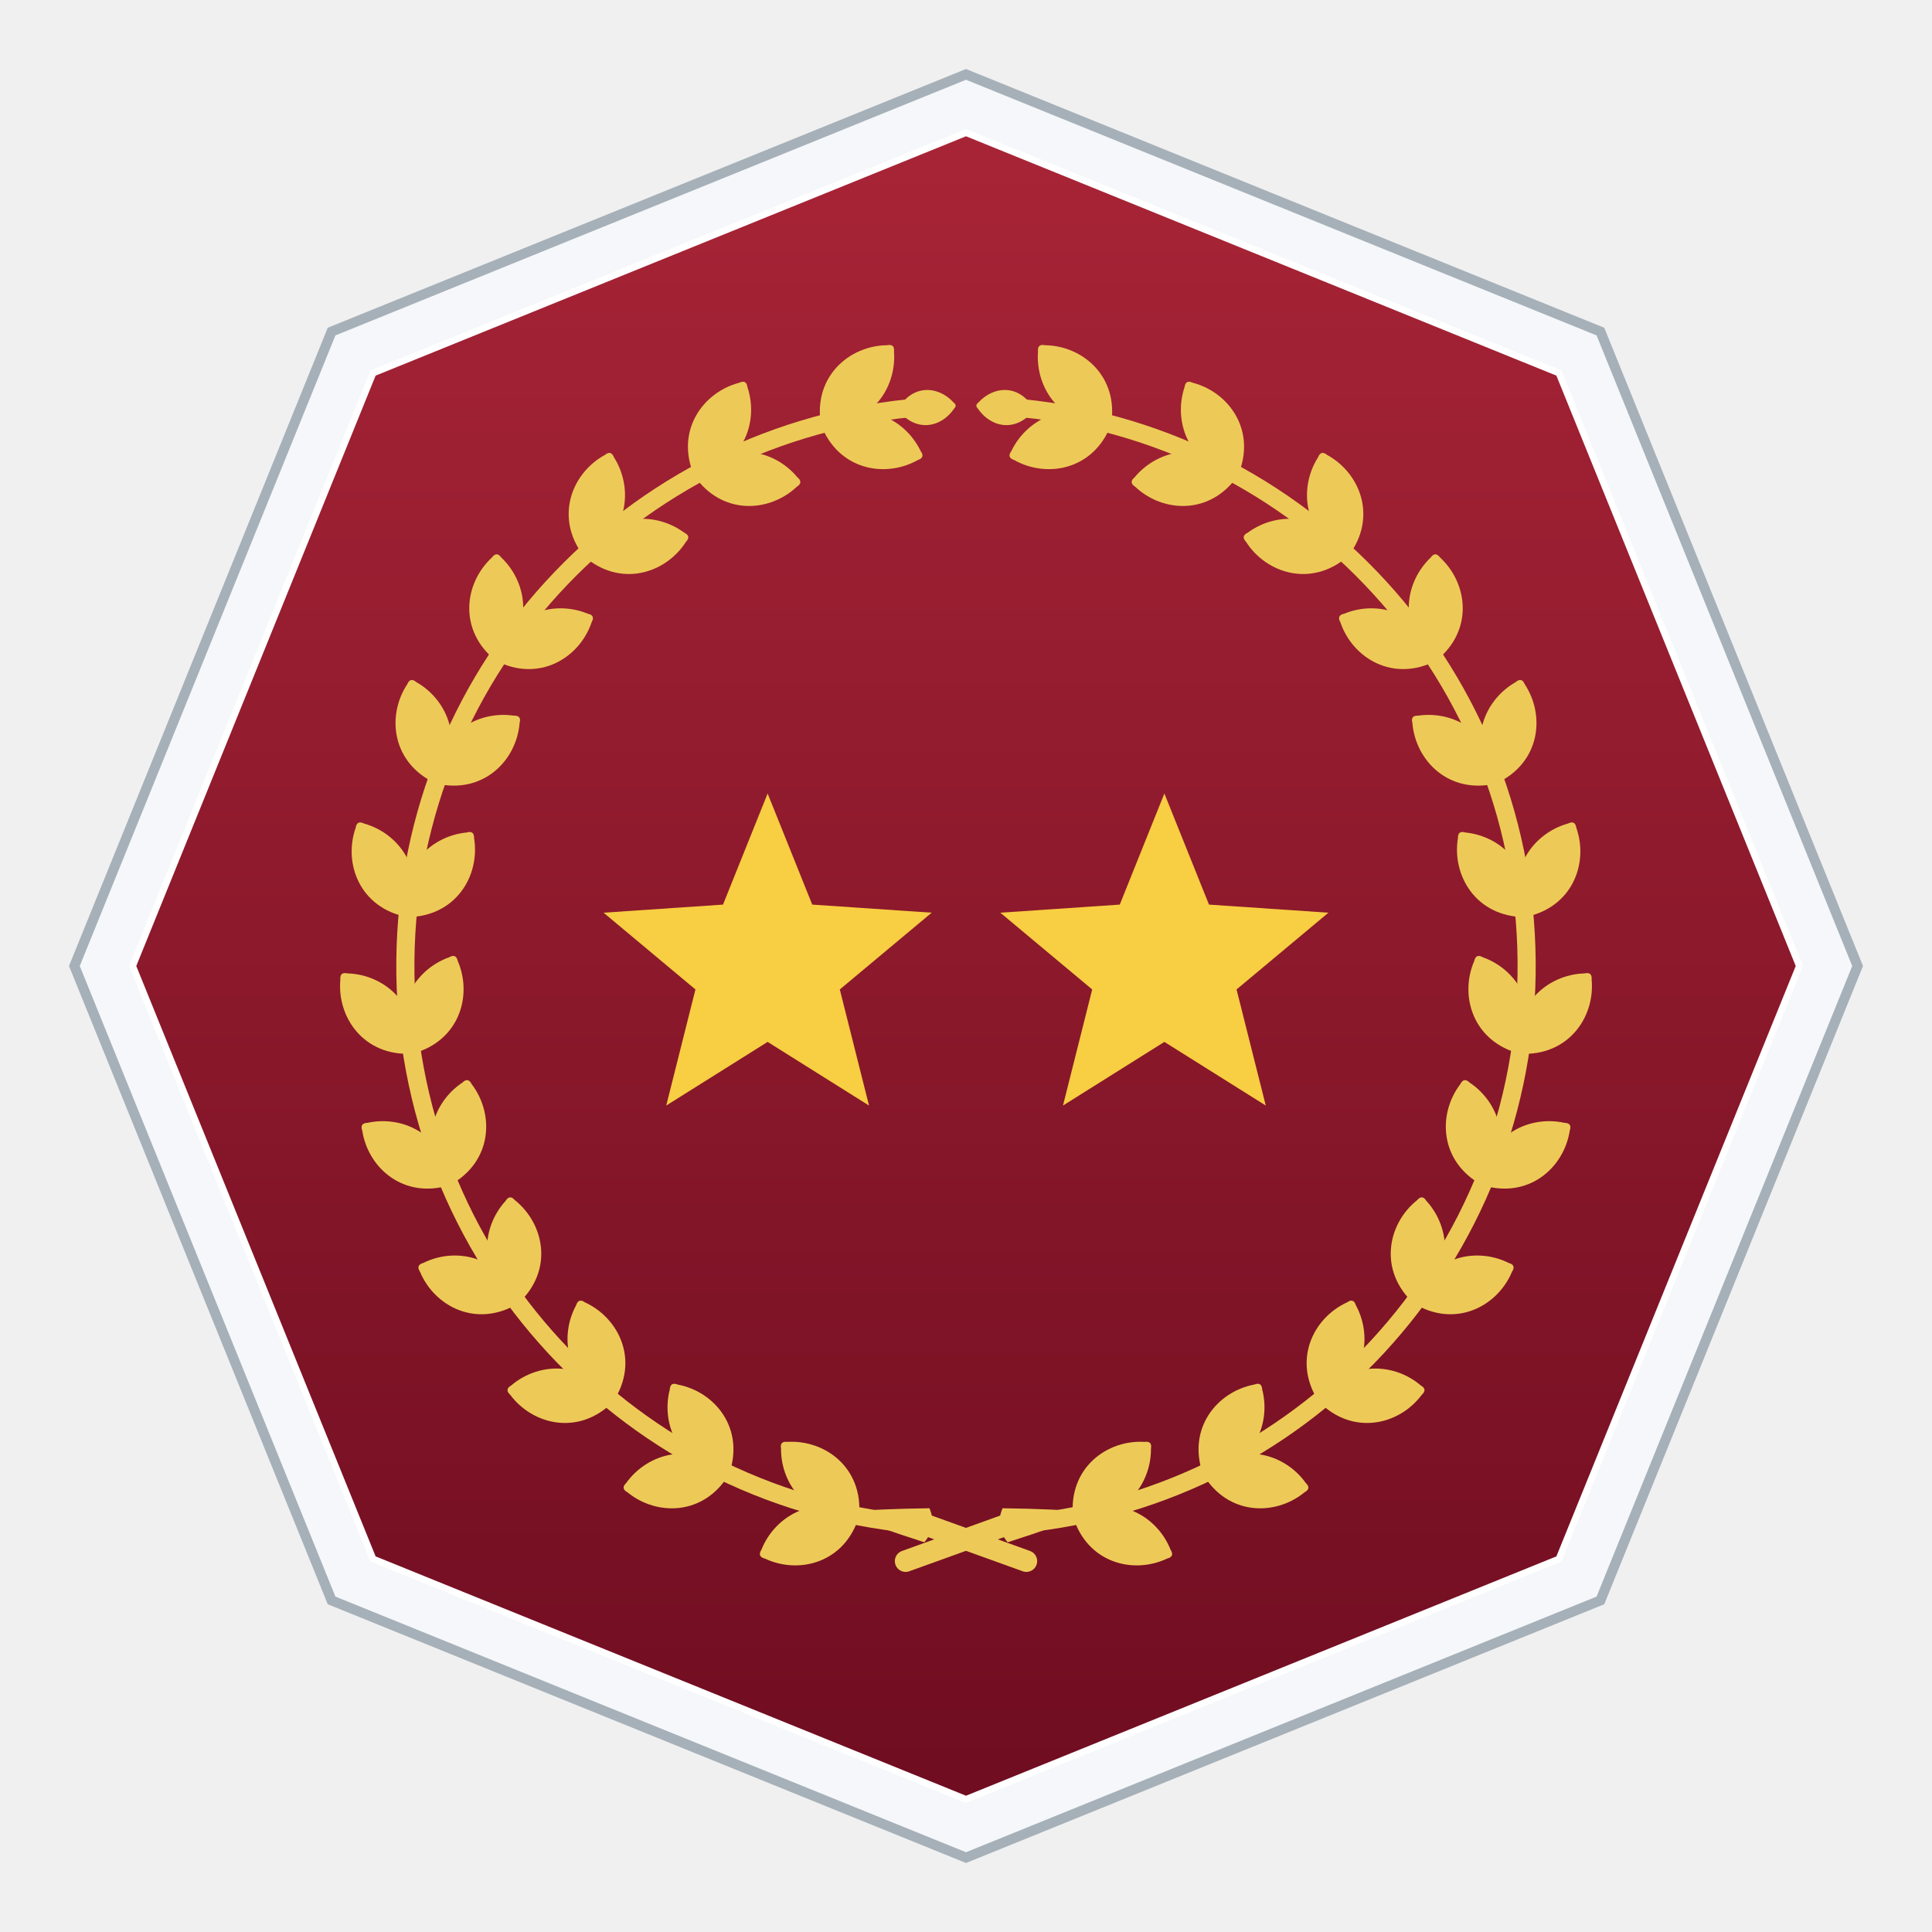
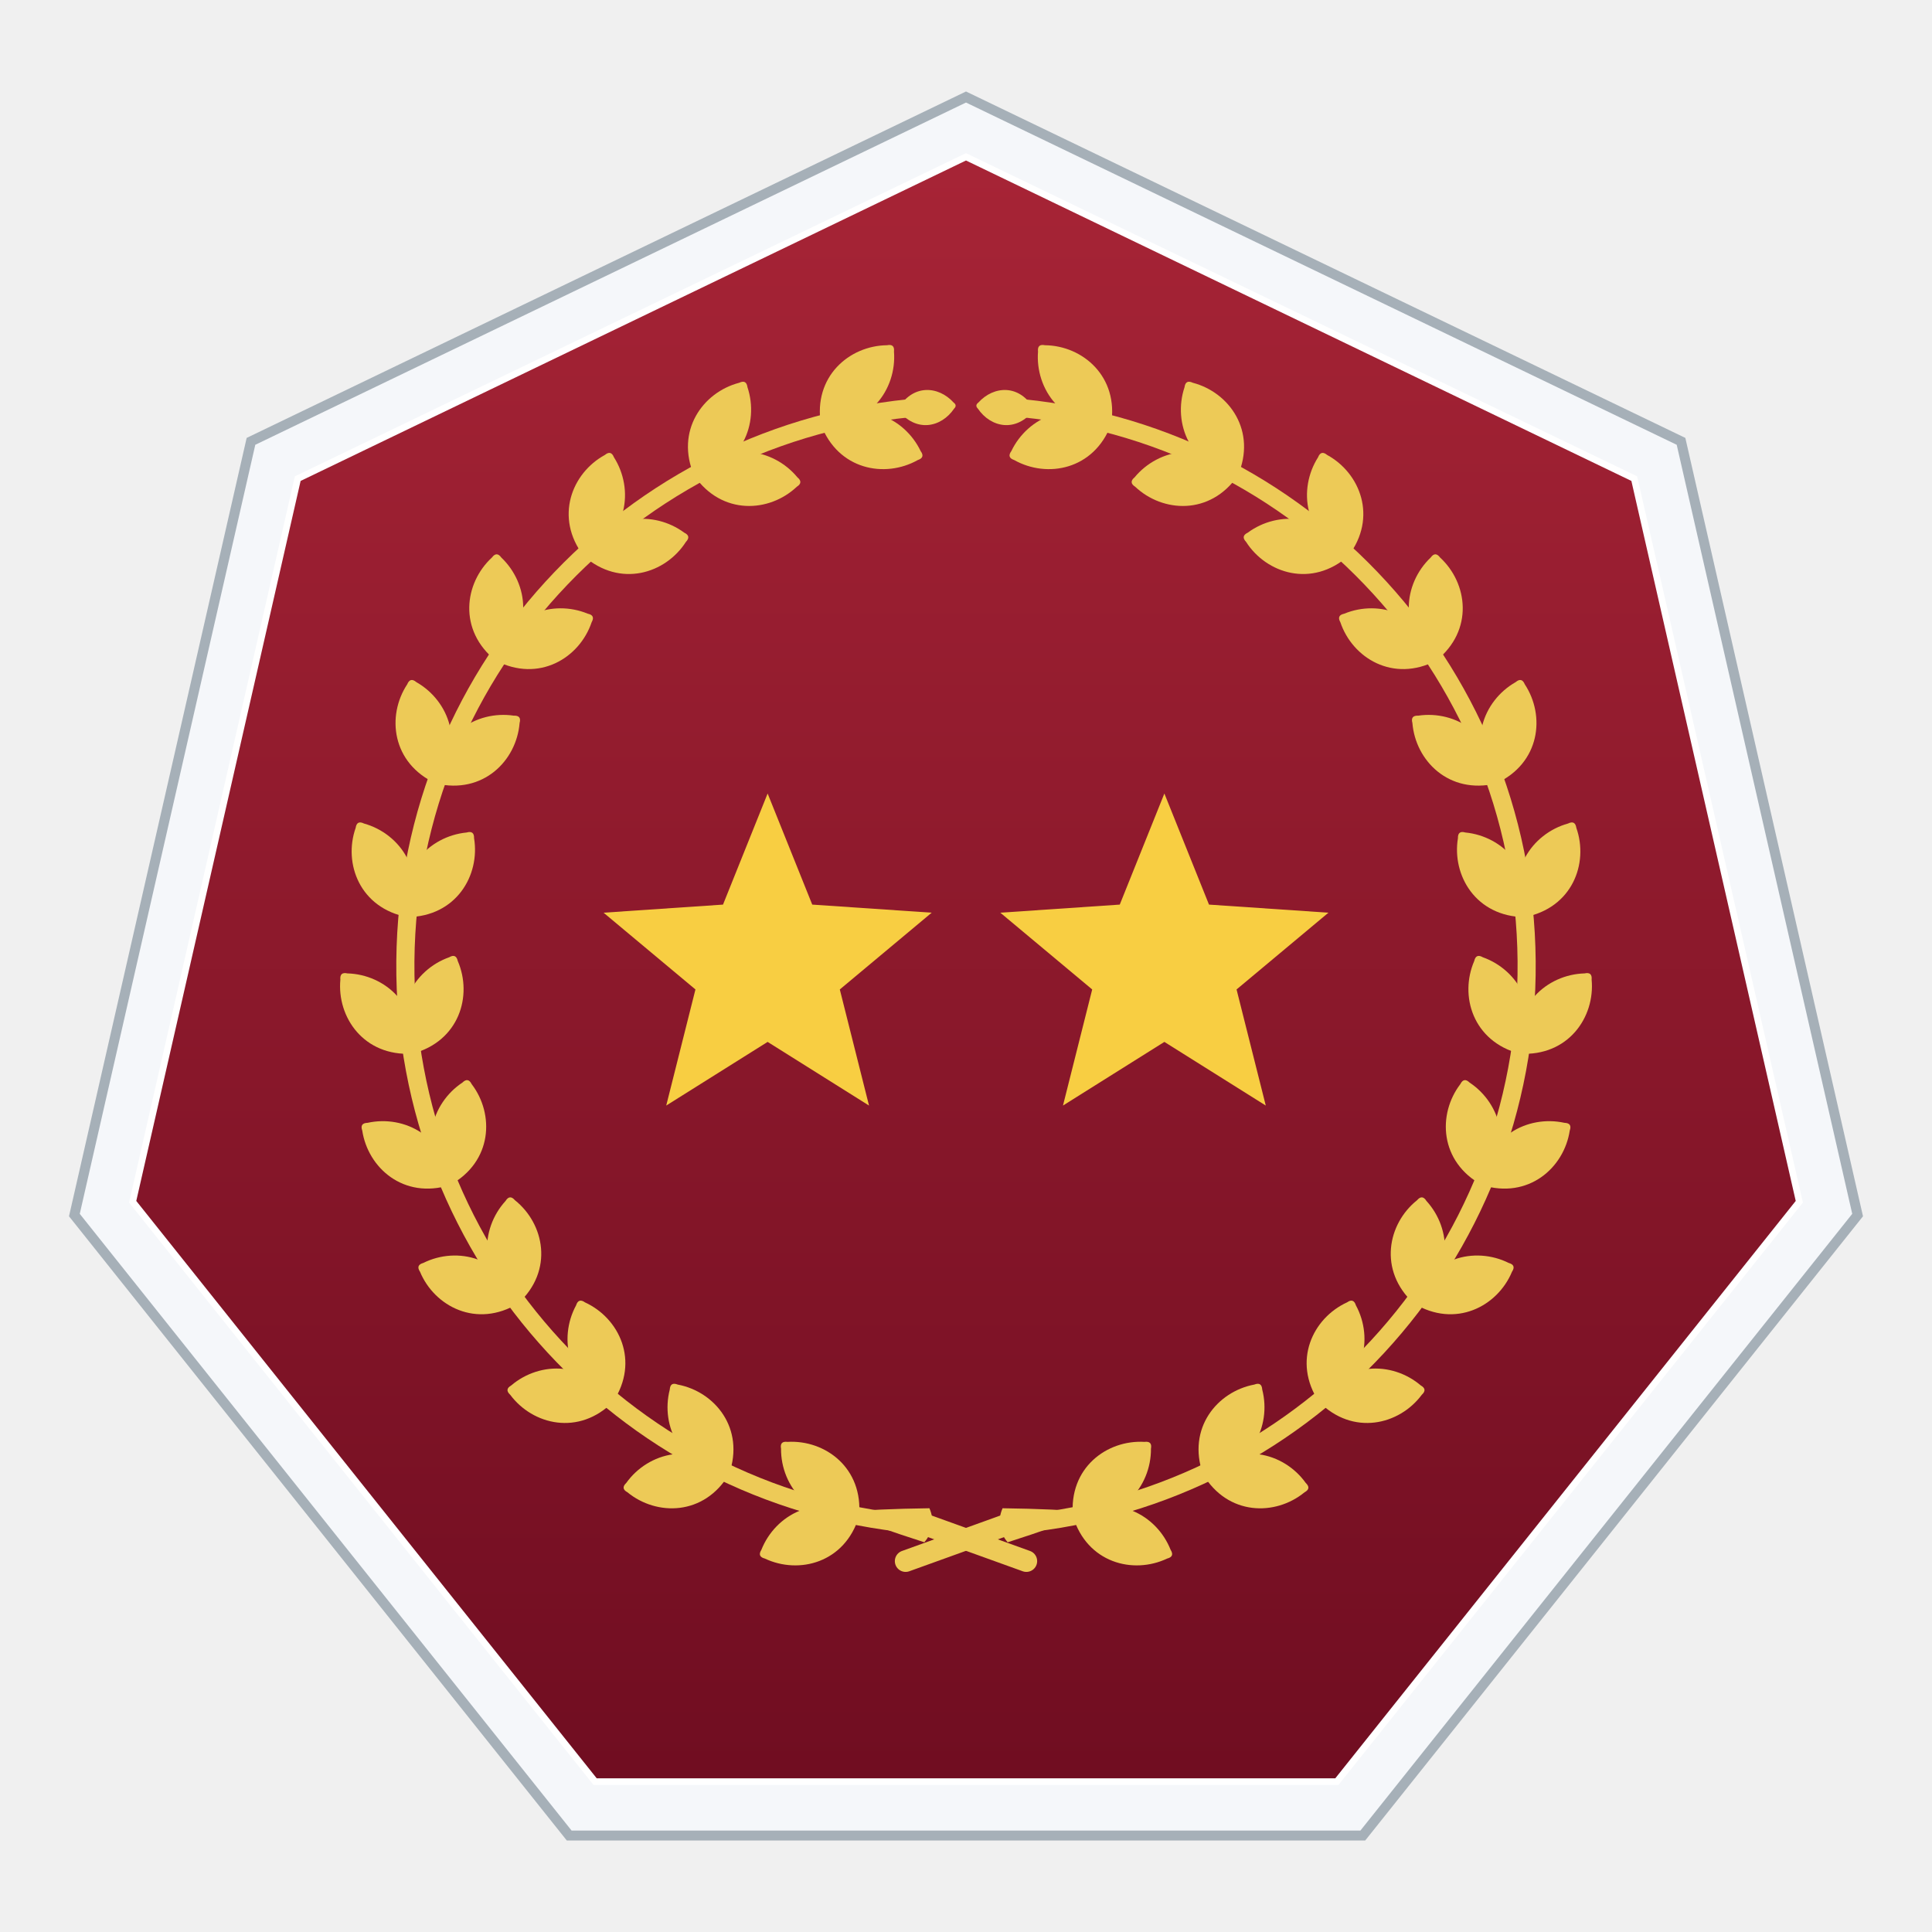
<svg xmlns="http://www.w3.org/2000/svg" viewBox="0 0 224 224" width="896" height="896">
  <defs>
    <linearGradient id="steel" x1="0" y1="0" x2="1" y2="1" gradientUnits="objectBoundingBox">
      <stop offset="0" stop-color="#fafcfd" />
      <stop offset=".28" stop-color="#b3bdc6" />
      <stop offset=".5" stop-color="#f4f7fa" />
      <stop offset=".72" stop-color="#8a959f" />
      <stop offset="1" stop-color="#dfe6ec" />
    </linearGradient>
    <linearGradient id="silverFace" x1="0" y1="0" x2="0.85" y2="1">
      <stop stop-color="#ffffff" />
      <stop offset=".48" stop-color="#e0e7ed" />
      <stop offset="1" stop-color="#a9b4bf" />
    </linearGradient>
    <linearGradient id="silverDark" x1="0" y1="0" x2="1" y2="1">
      <stop stop-color="#26313b" />
      <stop offset=".5" stop-color="#7e8a96" />
      <stop offset="1" stop-color="#1c252d" />
    </linearGradient>
    <linearGradient id="charcoal" x1="0" y1="0" x2="0" y2="1">
      <stop stop-color="#20252b" />
      <stop offset="1" stop-color="#0c1015" />
    </linearGradient>
    <linearGradient id="army" x1="0" y1="0" x2="0" y2="1">
      <stop stop-color="#355537" />
      <stop offset="1" stop-color="#1c3526" />
    </linearGradient>
    <linearGradient id="sapphire" x1="0" y1="0" x2="0" y2="1">
      <stop stop-color="#123b61" />
      <stop offset="1" stop-color="#081f39" />
    </linearGradient>
    <linearGradient id="ruby" x1="0" y1="0" x2="0" y2="1">
      <stop stop-color="#a72436" />
      <stop offset="1" stop-color="#700d21" />
    </linearGradient>
    <linearGradient id="obsidian" x1="0" y1="0" x2="0" y2="1">
      <stop stop-color="#1e2225" />
      <stop offset="1" stop-color="#070b0e" />
    </linearGradient>
    <linearGradient id="crimson" x1="0" y1="0" x2="0" y2="1">
      <stop stop-color="#aa1830" />
      <stop offset="1" stop-color="#5c091b" />
    </linearGradient>
    <linearGradient id="gold" x1="0" y1="0" x2=".8" y2="1">
      <stop stop-color="#fff0a7" />
      <stop offset=".35" stop-color="#f5d66d" />
      <stop offset=".7" stop-color="#dfaf3e" />
      <stop offset="1" stop-color="#b88124" />
    </linearGradient>
    <linearGradient id="supremeGold" x1="0" y1="0" x2="1" y2="1">
      <stop stop-color="#fff5b8" />
      <stop offset=".28" stop-color="#f8db75" />
      <stop offset=".6" stop-color="#eabd4b" />
      <stop offset="1" stop-color="#a7681c" />
    </linearGradient>
  </defs>
-   <polygon points="112,8 186,38 216,112 186,186 112,216 38,186 8,112 38,38" fill="#a6b0b8" />
-   <polygon points="112,9.248 185.112,38.888 214.752,112 185.112,185.112 112,214.752 38.888,185.112 9.248,112 38.888,38.888" fill="#f5f7fa" />
-   <polygon points="112,14.968 181.042,42.958 209.032,112 181.042,181.042 112,209.032 42.958,181.042 14.968,112 42.958,42.958" fill="#ffffff" />
-   <polygon points="112,15.8 180.45,43.55 208.2,112 180.45,180.45 112,208.2 43.55,180.45 15.8,112 43.55,43.55" fill="url(#ruby)" />
+   <polygon points="112,10.607 195.402,50.772 216,141.019 158.284,213.393 65.716,213.393 8,141.019 28.598,50.772" fill="#a6b0b8" />
+   <polygon points="112,11.888 194.401,51.57 214.752,140.735 157.729,212.239 66.271,212.239 9.248,140.735 29.599,51.57" fill="#f5f7fa" />
+   <polygon points="112,17.755 189.814,55.228 209.032,139.429 155.183,206.953 68.817,206.953 14.968,139.429 34.186,55.228" fill="#ffffff" />
+   <polygon points="112,18.608 189.146,55.76 208.2,139.239 154.813,206.184 69.187,206.184 15.8,139.239 34.854,55.76" fill="url(#ruby)" />
  <g data-laurel="general" data-circle-radius="65">
    <g>
      <path d="M107.466,176.842 A65 65 0 0 1 108.598,47.089" fill="none" stroke="#edca57" stroke-width="2.1" stroke-linecap="round" />
      <path d="M107.761,174.869 Q101.561,174.951 97.378,175.334 Q101.266,176.924 107.171,178.815 Q108.676,177.023 107.761,174.869Z" fill="#edca57" data-branch-root="tapered" />
      <path d="M99.597 175.806 C100.114 170.199 95.673 166.917 91.305 167.174 Q90.388 167.054 90.555 167.963 C90.52 172.339 94.025 176.607 99.597 175.806Z" fill="#edca57" />
      <path d="M99.597 175.806 C94.731 172.975 89.883 175.62 88.276 179.69 Q87.78 180.471 88.675 180.702 C92.629 182.577 97.976 181.198 99.597 175.806Z" fill="#edca57" />
      <path d="M84.53 170.91 C86.388 165.595 82.873 161.336 78.572 160.529 Q77.711 160.19 77.653 161.113 C76.561 165.35 78.929 170.339 84.53 170.91Z" fill="#edca57" />
      <path d="M84.53 170.91 C80.492 166.986 75.149 168.379 72.605 171.94 Q71.935 172.577 72.747 173.019 C76.13 175.795 81.653 175.75 84.53 170.91Z" fill="#edca57" />
      <path d="M71.094 162.514 C74.183 157.807 71.802 152.824 67.824 151 Q67.072 150.463 66.792 151.345 C64.707 155.192 65.797 160.606 71.094 162.514Z" fill="#edca57" />
      <path d="M71.094 162.514 C68.126 157.73 62.604 157.79 59.274 160.629 Q58.47 161.085 59.152 161.71 C61.762 165.222 67.132 166.514 71.094 162.514Z" fill="#edca57" />
      <path d="M60.089 151.118 C64.224 147.297 63.12 141.886 59.702 139.155 Q59.101 138.452 58.617 139.239 C55.663 142.468 55.411 147.985 60.089 151.118Z" fill="#edca57" />
      <path d="M60.089 151.118 C58.366 145.758 52.994 144.479 49.076 146.429 Q48.185 146.677 48.695 147.448 C50.379 151.488 55.276 154.04 60.089 151.118Z" fill="#edca57" />
      <path d="M52.167 137.398 C57.104 134.691 57.342 129.174 54.686 125.696 Q54.273 124.869 53.613 125.515 C49.966 127.934 48.386 133.226 52.167 137.398Z" fill="#edca57" />
      <path d="M52.167 137.398 C51.792 131.78 46.889 129.24 42.616 130.183 Q41.692 130.209 42 131.081 C42.657 135.407 46.791 139.069 52.167 137.398Z" fill="#edca57" />
      <path d="M47.8 122.168 C53.245 120.736 54.811 115.44 53.075 111.423 Q52.875 110.521 52.077 110.989 C47.954 112.453 45.141 117.206 47.8 122.168Z" fill="#edca57" />
      <path d="M47.8 122.168 C48.796 116.627 44.652 112.976 40.278 112.858 Q39.375 112.659 39.463 113.579 C39.054 117.936 42.179 122.489 47.8 122.168Z" fill="#edca57" />
      <path d="M47.247 106.335 C52.877 106.263 55.677 101.503 54.965 97.185 Q54.989 96.261 54.102 96.522 C49.746 96.945 45.868 100.876 47.247 106.335Z" fill="#edca57" />
      <path d="M47.247 106.335 C49.554 101.199 46.417 96.654 42.201 95.481 Q41.373 95.07 41.236 95.984 C39.784 100.113 41.716 105.286 47.247 106.335Z" fill="#edca57" />
      <path d="M50.541 90.838 C56.021 92.13 59.89 88.189 60.243 83.827 Q60.49 82.936 59.566 82.975 C55.238 82.332 50.523 85.208 50.541 90.838Z" fill="#edca57" />
      <path d="M50.541 90.838 C54.022 86.413 52.077 81.244 48.27 79.086 Q47.566 78.487 47.213 79.341 C44.805 82.995 45.428 88.482 50.541 90.838Z" fill="#edca57" />
      <path d="M57.486 76.598 C62.491 79.178 67.198 76.29 68.596 72.143 Q69.051 71.338 68.145 71.153 C64.101 69.481 58.831 71.131 57.486 76.598Z" fill="#edca57" />
      <path d="M57.486 76.598 C61.934 73.146 61.298 67.661 58.126 64.646 Q57.588 63.894 57.038 64.637 C53.818 67.601 53.094 73.076 57.486 76.598Z" fill="#edca57" />
      <path d="M67.67 64.462 C71.902 68.176 77.168 66.512 79.528 62.826 Q80.164 62.156 79.33 61.757 C75.81 59.156 70.297 59.482 67.67 64.462Z" fill="#edca57" />
      <path d="M67.67 64.462 C72.821 62.188 73.531 56.712 71.182 53.019 Q70.842 52.16 70.129 52.748 C66.288 54.844 64.261 59.981 67.67 64.462Z" fill="#edca57" />
      <path d="M80.487 55.15 C83.695 59.777 89.207 59.437 92.388 56.431 Q93.168 55.935 92.455 55.345 C89.669 51.971 84.241 50.954 80.487 55.15Z" fill="#edca57" />
      <path d="M80.487 55.15 C86.035 54.19 88.049 49.048 86.664 44.897 Q86.541 43.98 85.707 44.378 C81.473 45.483 78.263 49.977 80.487 55.15Z" fill="#edca57" />
      <path d="M95.177 49.215 C97.17 54.48 102.6 55.484 106.414 53.337 Q107.291 53.044 106.742 52.3 C104.855 48.352 99.834 46.052 95.177 49.215Z" fill="#edca57" />
      <path d="M95.177 49.215 C100.792 49.626 103.99 45.123 103.65 40.76 Q103.753 39.842 102.847 40.026 C98.471 40.074 94.27 43.658 95.177 49.215Z" fill="#edca57" />
      <path d="M104.078 47.485 C106.179 50.218 109.135 49.568 110.619 47.382 Q111.001 47 110.569 46.676 C108.796 44.718 105.778 44.486 104.078 47.485Z" fill="#edca57" />
      <path d="M107.466,176.842 L119 181" fill="none" stroke="#edca57" stroke-width="2.5" stroke-linecap="round" />
    </g>
    <g transform="translate(224 0) scale(-1 1)">
      <path d="M107.466,176.842 A65 65 0 0 1 108.598,47.089" fill="none" stroke="#edca57" stroke-width="2.1" stroke-linecap="round" />
      <path d="M107.761,174.869 Q101.561,174.951 97.378,175.334 Q101.266,176.924 107.171,178.815 Q108.676,177.023 107.761,174.869Z" fill="#edca57" data-branch-root="tapered" />
      <path d="M99.597 175.806 C100.114 170.199 95.673 166.917 91.305 167.174 Q90.388 167.054 90.555 167.963 C90.52 172.339 94.025 176.607 99.597 175.806Z" fill="#edca57" />
      <path d="M99.597 175.806 C94.731 172.975 89.883 175.62 88.276 179.69 Q87.78 180.471 88.675 180.702 C92.629 182.577 97.976 181.198 99.597 175.806Z" fill="#edca57" />
      <path d="M84.53 170.91 C86.388 165.595 82.873 161.336 78.572 160.529 Q77.711 160.19 77.653 161.113 C76.561 165.35 78.929 170.339 84.53 170.91Z" fill="#edca57" />
      <path d="M84.53 170.91 C80.492 166.986 75.149 168.379 72.605 171.94 Q71.935 172.577 72.747 173.019 C76.13 175.795 81.653 175.75 84.53 170.91Z" fill="#edca57" />
      <path d="M71.094 162.514 C74.183 157.807 71.802 152.824 67.824 151 Q67.072 150.463 66.792 151.345 C64.707 155.192 65.797 160.606 71.094 162.514Z" fill="#edca57" />
      <path d="M71.094 162.514 C68.126 157.73 62.604 157.79 59.274 160.629 Q58.47 161.085 59.152 161.71 C61.762 165.222 67.132 166.514 71.094 162.514Z" fill="#edca57" />
      <path d="M60.089 151.118 C64.224 147.297 63.12 141.886 59.702 139.155 Q59.101 138.452 58.617 139.239 C55.663 142.468 55.411 147.985 60.089 151.118Z" fill="#edca57" />
      <path d="M60.089 151.118 C58.366 145.758 52.994 144.479 49.076 146.429 Q48.185 146.677 48.695 147.448 C50.379 151.488 55.276 154.04 60.089 151.118Z" fill="#edca57" />
      <path d="M52.167 137.398 C57.104 134.691 57.342 129.174 54.686 125.696 Q54.273 124.869 53.613 125.515 C49.966 127.934 48.386 133.226 52.167 137.398Z" fill="#edca57" />
      <path d="M52.167 137.398 C51.792 131.78 46.889 129.24 42.616 130.183 Q41.692 130.209 42 131.081 C42.657 135.407 46.791 139.069 52.167 137.398Z" fill="#edca57" />
      <path d="M47.8 122.168 C53.245 120.736 54.811 115.44 53.075 111.423 Q52.875 110.521 52.077 110.989 C47.954 112.453 45.141 117.206 47.8 122.168Z" fill="#edca57" />
      <path d="M47.8 122.168 C48.796 116.627 44.652 112.976 40.278 112.858 Q39.375 112.659 39.463 113.579 C39.054 117.936 42.179 122.489 47.8 122.168Z" fill="#edca57" />
      <path d="M47.247 106.335 C52.877 106.263 55.677 101.503 54.965 97.185 Q54.989 96.261 54.102 96.522 C49.746 96.945 45.868 100.876 47.247 106.335Z" fill="#edca57" />
      <path d="M47.247 106.335 C49.554 101.199 46.417 96.654 42.201 95.481 Q41.373 95.07 41.236 95.984 C39.784 100.113 41.716 105.286 47.247 106.335Z" fill="#edca57" />
      <path d="M50.541 90.838 C56.021 92.13 59.89 88.189 60.243 83.827 Q60.49 82.936 59.566 82.975 C55.238 82.332 50.523 85.208 50.541 90.838Z" fill="#edca57" />
      <path d="M50.541 90.838 C54.022 86.413 52.077 81.244 48.27 79.086 Q47.566 78.487 47.213 79.341 C44.805 82.995 45.428 88.482 50.541 90.838Z" fill="#edca57" />
      <path d="M57.486 76.598 C62.491 79.178 67.198 76.29 68.596 72.143 Q69.051 71.338 68.145 71.153 C64.101 69.481 58.831 71.131 57.486 76.598Z" fill="#edca57" />
      <path d="M57.486 76.598 C61.934 73.146 61.298 67.661 58.126 64.646 Q57.588 63.894 57.038 64.637 C53.818 67.601 53.094 73.076 57.486 76.598Z" fill="#edca57" />
      <path d="M67.67 64.462 C71.902 68.176 77.168 66.512 79.528 62.826 Q80.164 62.156 79.33 61.757 C75.81 59.156 70.297 59.482 67.67 64.462Z" fill="#edca57" />
      <path d="M67.67 64.462 C72.821 62.188 73.531 56.712 71.182 53.019 Q70.842 52.16 70.129 52.748 C66.288 54.844 64.261 59.981 67.67 64.462Z" fill="#edca57" />
      <path d="M80.487 55.15 C83.695 59.777 89.207 59.437 92.388 56.431 Q93.168 55.935 92.455 55.345 C89.669 51.971 84.241 50.954 80.487 55.15Z" fill="#edca57" />
      <path d="M80.487 55.15 C86.035 54.19 88.049 49.048 86.664 44.897 Q86.541 43.98 85.707 44.378 C81.473 45.483 78.263 49.977 80.487 55.15Z" fill="#edca57" />
      <path d="M95.177 49.215 C97.17 54.48 102.6 55.484 106.414 53.337 Q107.291 53.044 106.742 52.3 C104.855 48.352 99.834 46.052 95.177 49.215Z" fill="#edca57" />
      <path d="M95.177 49.215 C100.792 49.626 103.99 45.123 103.65 40.76 Q103.753 39.842 102.847 40.026 C98.471 40.074 94.27 43.658 95.177 49.215Z" fill="#edca57" />
      <path d="M104.078 47.485 C106.179 50.218 109.135 49.568 110.619 47.382 Q111.001 47 110.569 46.676 C108.796 44.718 105.778 44.486 104.078 47.485Z" fill="#edca57" />
      <path d="M107.466,176.842 L119 181" fill="none" stroke="#edca57" stroke-width="2.5" stroke-linecap="round" />
    </g>
  </g>
  <g data-star-count="2" data-star-radius="20">
    <polygon points="89,92 94.173,104.881 108.021,105.82 97.369,114.719 100.756,128.18 89,120.8 77.244,128.18 80.631,114.719 69.979,105.82 83.827,104.881" fill="#f8ce42" data-star-style="flat" />
    <polygon points="135,92 140.173,104.881 154.021,105.82 143.369,114.719 146.756,128.18 135,120.8 123.244,128.18 126.631,114.719 115.979,105.82 129.827,104.881" fill="#f8ce42" data-star-style="flat" />
  </g>
</svg>
